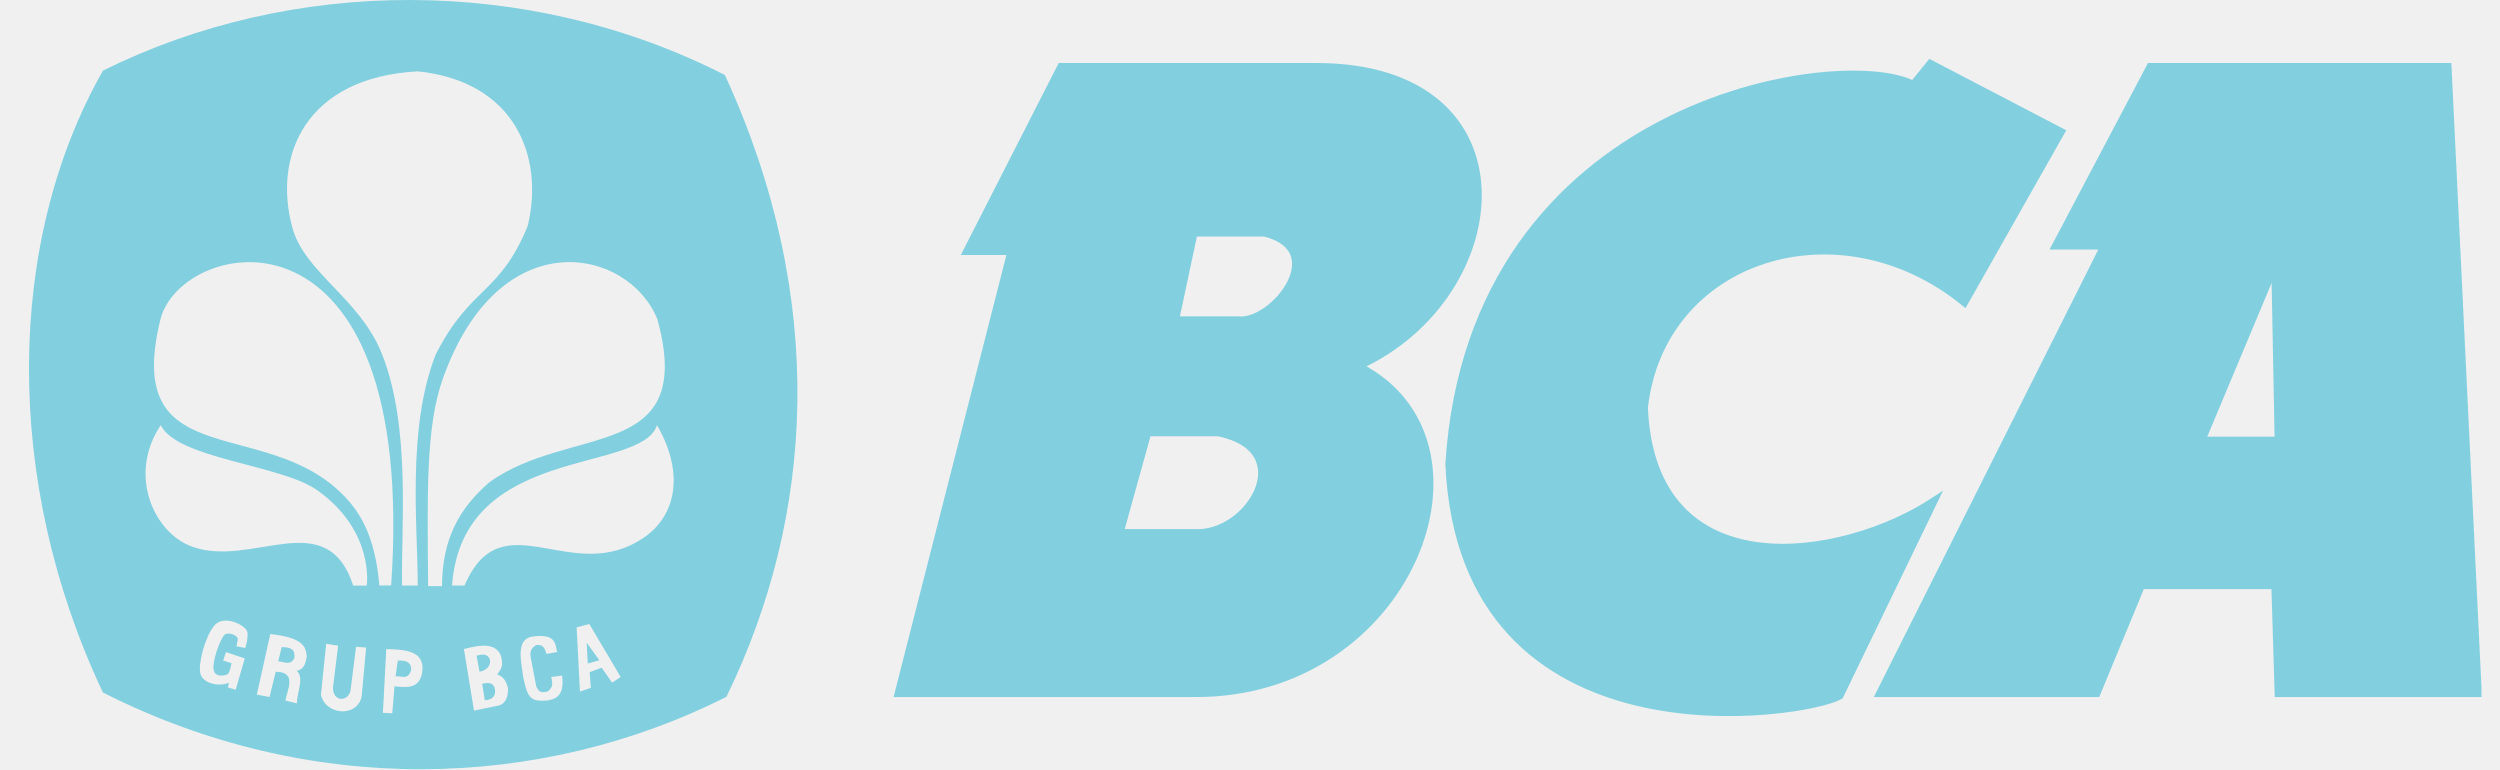
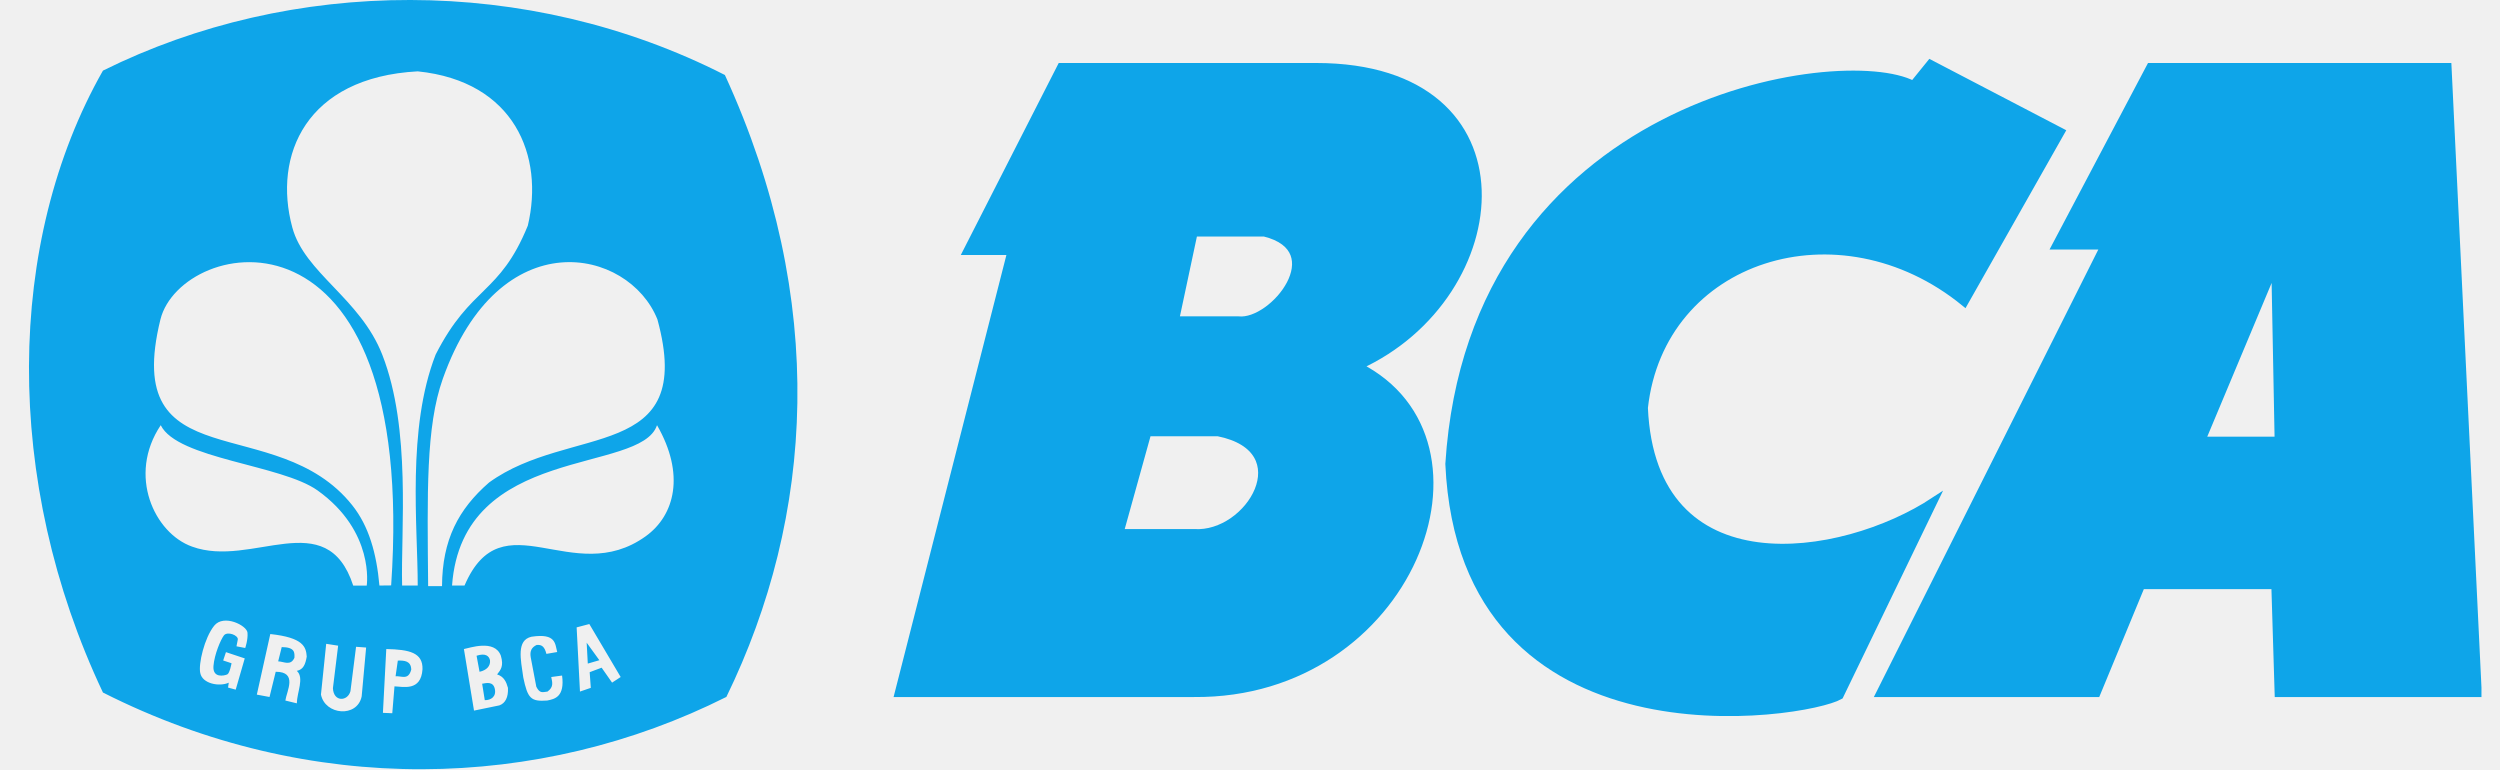
<svg xmlns="http://www.w3.org/2000/svg" width="78" height="24" viewBox="0 0 78 24" fill="none">
  <g clip-path="url(#clip0_1010_1122)">
-     <path d="M42.39 11.424C47.224 9.231 47.939 2.076 41.063 2.076H33.1L30.157 7.846H31.542L28.022 21.637H37.254C43.99 21.695 47.019 13.764 42.39 11.424ZM37.254 16.617H34.946L35.812 13.501H38.004C40.601 14.021 38.986 16.733 37.254 16.617ZM38.639 9.981H36.677L37.254 7.269H39.447C41.566 7.789 39.736 10.097 38.639 9.981Z" fill="#82D0DF" stroke="#82D0DF" stroke-width="0.221" />
-     <path d="M61.292 9.446L64.315 4.109L60.224 1.976L59.691 2.634C57.484 1.466 45.929 3.079 45.205 14.477C45.638 24.04 56.352 22.32 57.404 21.713L60.35 15.621C57.464 17.522 51.554 18.435 51.304 12.724C51.823 8.015 57.383 6.256 61.292 9.446ZM76.377 2.077H67.084L64.129 7.674H65.647L58.643 21.637H65.422L66.814 18.27H70.976L71.079 21.637H77.32L76.377 2.077ZM68.7 13.735L70.975 8.303L71.079 13.735H68.7Z" fill="#82D0DF" stroke="#82D0DF" stroke-width="0.221" />
-     <path d="M18.339 20.704L18.7 20.599L18.304 20.052L18.339 20.704ZM12.412 20.61L12.342 21.1C12.521 21.082 12.743 21.237 12.831 20.89C12.824 20.62 12.618 20.605 12.412 20.61ZM15.288 20.599C15.258 20.466 15.147 20.368 14.869 20.459L14.962 20.96C15.19 20.909 15.308 20.774 15.288 20.599ZM8.79 20.189L8.679 20.634C8.858 20.641 9.067 20.786 9.186 20.523C9.194 20.358 9.201 20.193 8.79 20.189ZM15.043 21.332L15.125 21.845C15.316 21.85 15.49 21.735 15.439 21.496C15.391 21.265 15.197 21.302 15.043 21.332Z" fill="#82D0DF" />
-     <path d="M22.617 2.34C16.451 -0.801 9.087 -0.714 3.212 2.203C0.183 7.536 0.087 14.998 3.212 21.607C9.685 24.882 16.843 24.667 22.663 21.744C25.398 16.133 25.849 9.381 22.617 2.34ZM12.204 18.265L11.838 18.269C11.748 17.259 11.506 16.41 10.988 15.761C8.614 12.783 3.759 15.025 5.006 9.964C5.655 7.376 13.053 5.85 12.204 18.265ZM5.015 13.266C5.534 14.322 8.783 14.495 9.91 15.303C11.699 16.584 11.442 18.27 11.442 18.27H11.02C10.19 15.724 7.859 17.739 5.992 17.054C4.819 16.637 3.968 14.83 5.015 13.266ZM10.934 21.566L11.109 20.18L11.423 20.203L11.284 21.729C11.143 22.401 10.141 22.311 10.014 21.67L10.177 20.087L10.55 20.145L10.387 21.472C10.408 21.912 10.848 21.885 10.934 21.566ZM9.261 21.944L8.903 21.857C8.945 21.561 9.296 20.959 8.602 20.959L8.409 21.746L8.013 21.672L8.433 19.782C9.46 19.893 9.55 20.179 9.57 20.486C9.53 20.724 9.466 20.89 9.261 20.931C9.501 21.148 9.264 21.605 9.261 21.944ZM6.985 19.826C6.886 19.957 6.689 20.415 6.66 20.78C6.63 21.167 7.001 21.085 7.094 21.04C7.168 21.004 7.224 20.693 7.224 20.693L6.963 20.607L7.05 20.347L7.636 20.542L7.354 21.517L7.115 21.452L7.137 21.3C6.845 21.433 6.311 21.334 6.248 20.997C6.186 20.726 6.375 19.906 6.682 19.523C6.979 19.15 7.705 19.515 7.722 19.74C7.74 19.964 7.651 20.217 7.651 20.217L7.378 20.165C7.378 20.165 7.395 20.084 7.419 19.956C7.444 19.821 7.091 19.686 6.985 19.826ZM12.308 21.414L12.239 22.253L11.947 22.241L12.052 20.25C12.779 20.265 13.196 20.365 13.182 20.879C13.138 21.58 12.571 21.422 12.308 21.414ZM13.033 18.269H12.546C12.503 16.545 12.834 13.391 11.928 11.07C11.242 9.31 9.505 8.519 9.12 7.097C8.51 4.847 9.547 2.413 13.033 2.226C16.055 2.536 16.983 4.869 16.468 7.04C15.581 9.212 14.695 8.9 13.592 11.063C12.69 13.382 13.034 16.42 13.033 18.269ZM18.433 21.461L18.095 21.577L17.991 19.574L18.387 19.47L19.365 21.123L19.097 21.298L18.771 20.832L18.398 20.972L18.433 21.461ZM14.493 18.269H14.104C14.425 13.841 19.99 14.803 20.499 13.266C21.378 14.79 21.062 16.074 20.144 16.733C17.861 18.37 15.673 15.521 14.493 18.269ZM16.558 20.506L16.733 21.426C16.842 21.638 16.916 21.599 17.082 21.577C17.276 21.437 17.236 21.301 17.199 21.123L17.537 21.077C17.625 21.743 17.308 21.811 17.071 21.857C16.563 21.893 16.463 21.794 16.326 21.135C16.246 20.57 16.107 19.975 16.582 19.866C17.361 19.747 17.315 20.097 17.385 20.343L17.048 20.401C16.994 20.19 16.916 20.107 16.745 20.122C16.589 20.194 16.525 20.31 16.558 20.506ZM15.848 21.461C15.864 21.751 15.766 21.943 15.58 22.008L14.789 22.171L14.474 20.25C14.637 20.223 15.433 19.931 15.627 20.459C15.722 20.782 15.623 20.898 15.51 21.042C15.725 21.11 15.797 21.277 15.848 21.461ZM13.815 11.819C15.579 6.852 19.616 7.73 20.511 9.964C21.737 14.447 17.788 13.217 15.258 15.055C14.302 15.887 13.799 16.841 13.791 18.287H13.358C13.332 15.374 13.285 13.312 13.815 11.819Z" fill="#82D0DF" />
+     <path d="M42.39 11.424C47.224 9.231 47.939 2.076 41.063 2.076H33.1L30.157 7.846H31.542L28.022 21.637H37.254C43.99 21.695 47.019 13.764 42.39 11.424ZM37.254 16.617H34.946L35.812 13.501H38.004C40.601 14.021 38.986 16.733 37.254 16.617ZM38.639 9.981H36.677L37.254 7.269H39.447C41.566 7.789 39.736 10.097 38.639 9.981Z" fill="#0ea5e9" stroke="#0ea5e9" stroke-width="0.221" />
+     <path d="M61.292 9.446L64.315 4.109L60.224 1.976L59.691 2.634C57.484 1.466 45.929 3.079 45.205 14.477C45.638 24.04 56.352 22.32 57.404 21.713L60.35 15.621C57.464 17.522 51.554 18.435 51.304 12.724C51.823 8.015 57.383 6.256 61.292 9.446ZM76.377 2.077H67.084L64.129 7.674H65.647L58.643 21.637H65.422L66.814 18.27H70.976L71.079 21.637H77.32L76.377 2.077ZM68.7 13.735L70.975 8.303L71.079 13.735H68.7Z" fill="#0ea5e9" stroke="#0ea5e9" stroke-width="0.221" />
+     <path d="M18.339 20.704L18.7 20.599L18.304 20.052L18.339 20.704ZM12.412 20.61L12.342 21.1C12.521 21.082 12.743 21.237 12.831 20.89C12.824 20.62 12.618 20.605 12.412 20.61ZM15.288 20.599C15.258 20.466 15.147 20.368 14.869 20.459L14.962 20.96C15.19 20.909 15.308 20.774 15.288 20.599ZM8.79 20.189L8.679 20.634C8.858 20.641 9.067 20.786 9.186 20.523C9.194 20.358 9.201 20.193 8.79 20.189ZM15.043 21.332L15.125 21.845C15.316 21.85 15.49 21.735 15.439 21.496C15.391 21.265 15.197 21.302 15.043 21.332Z" fill="#0ea5e9" />
+     <path d="M22.617 2.34C16.451 -0.801 9.087 -0.714 3.212 2.203C0.183 7.536 0.087 14.998 3.212 21.607C9.685 24.882 16.843 24.667 22.663 21.744C25.398 16.133 25.849 9.381 22.617 2.34ZM12.204 18.265L11.838 18.269C11.748 17.259 11.506 16.41 10.988 15.761C8.614 12.783 3.759 15.025 5.006 9.964C5.655 7.376 13.053 5.85 12.204 18.265ZM5.015 13.266C5.534 14.322 8.783 14.495 9.91 15.303C11.699 16.584 11.442 18.27 11.442 18.27H11.02C10.19 15.724 7.859 17.739 5.992 17.054C4.819 16.637 3.968 14.83 5.015 13.266ZM10.934 21.566L11.109 20.18L11.423 20.203L11.284 21.729C11.143 22.401 10.141 22.311 10.014 21.67L10.177 20.087L10.55 20.145L10.387 21.472C10.408 21.912 10.848 21.885 10.934 21.566ZM9.261 21.944L8.903 21.857C8.945 21.561 9.296 20.959 8.602 20.959L8.409 21.746L8.013 21.672L8.433 19.782C9.46 19.893 9.55 20.179 9.57 20.486C9.53 20.724 9.466 20.89 9.261 20.931C9.501 21.148 9.264 21.605 9.261 21.944ZM6.985 19.826C6.886 19.957 6.689 20.415 6.66 20.78C6.63 21.167 7.001 21.085 7.094 21.04C7.168 21.004 7.224 20.693 7.224 20.693L6.963 20.607L7.05 20.347L7.636 20.542L7.354 21.517L7.115 21.452L7.137 21.3C6.845 21.433 6.311 21.334 6.248 20.997C6.186 20.726 6.375 19.906 6.682 19.523C6.979 19.15 7.705 19.515 7.722 19.74C7.74 19.964 7.651 20.217 7.651 20.217L7.378 20.165C7.378 20.165 7.395 20.084 7.419 19.956C7.444 19.821 7.091 19.686 6.985 19.826ZM12.308 21.414L12.239 22.253L11.947 22.241L12.052 20.25C12.779 20.265 13.196 20.365 13.182 20.879C13.138 21.58 12.571 21.422 12.308 21.414ZM13.033 18.269H12.546C12.503 16.545 12.834 13.391 11.928 11.07C11.242 9.31 9.505 8.519 9.12 7.097C8.51 4.847 9.547 2.413 13.033 2.226C16.055 2.536 16.983 4.869 16.468 7.04C15.581 9.212 14.695 8.9 13.592 11.063C12.69 13.382 13.034 16.42 13.033 18.269ZM18.433 21.461L18.095 21.577L17.991 19.574L18.387 19.47L19.365 21.123L19.097 21.298L18.771 20.832L18.398 20.972L18.433 21.461ZM14.493 18.269H14.104C14.425 13.841 19.99 14.803 20.499 13.266C21.378 14.79 21.062 16.074 20.144 16.733C17.861 18.37 15.673 15.521 14.493 18.269ZM16.558 20.506L16.733 21.426C16.842 21.638 16.916 21.599 17.082 21.577C17.276 21.437 17.236 21.301 17.199 21.123L17.537 21.077C17.625 21.743 17.308 21.811 17.071 21.857C16.563 21.893 16.463 21.794 16.326 21.135C16.246 20.57 16.107 19.975 16.582 19.866C17.361 19.747 17.315 20.097 17.385 20.343L17.048 20.401C16.994 20.19 16.916 20.107 16.745 20.122C16.589 20.194 16.525 20.31 16.558 20.506ZM15.848 21.461C15.864 21.751 15.766 21.943 15.58 22.008L14.789 22.171L14.474 20.25C14.637 20.223 15.433 19.931 15.627 20.459C15.722 20.782 15.623 20.898 15.51 21.042C15.725 21.11 15.797 21.277 15.848 21.461ZM13.815 11.819C15.579 6.852 19.616 7.73 20.511 9.964C21.737 14.447 17.788 13.217 15.258 15.055C14.302 15.887 13.799 16.841 13.791 18.287H13.358C13.332 15.374 13.285 13.312 13.815 11.819Z" fill="#0ea5e9" />
  </g>
  <defs>
    <clipPath id="clip0_1010_1122">
      <rect width="76.531" height="24" fill="white" transform="translate(0.890625)" />
    </clipPath>
  </defs>
</svg>
